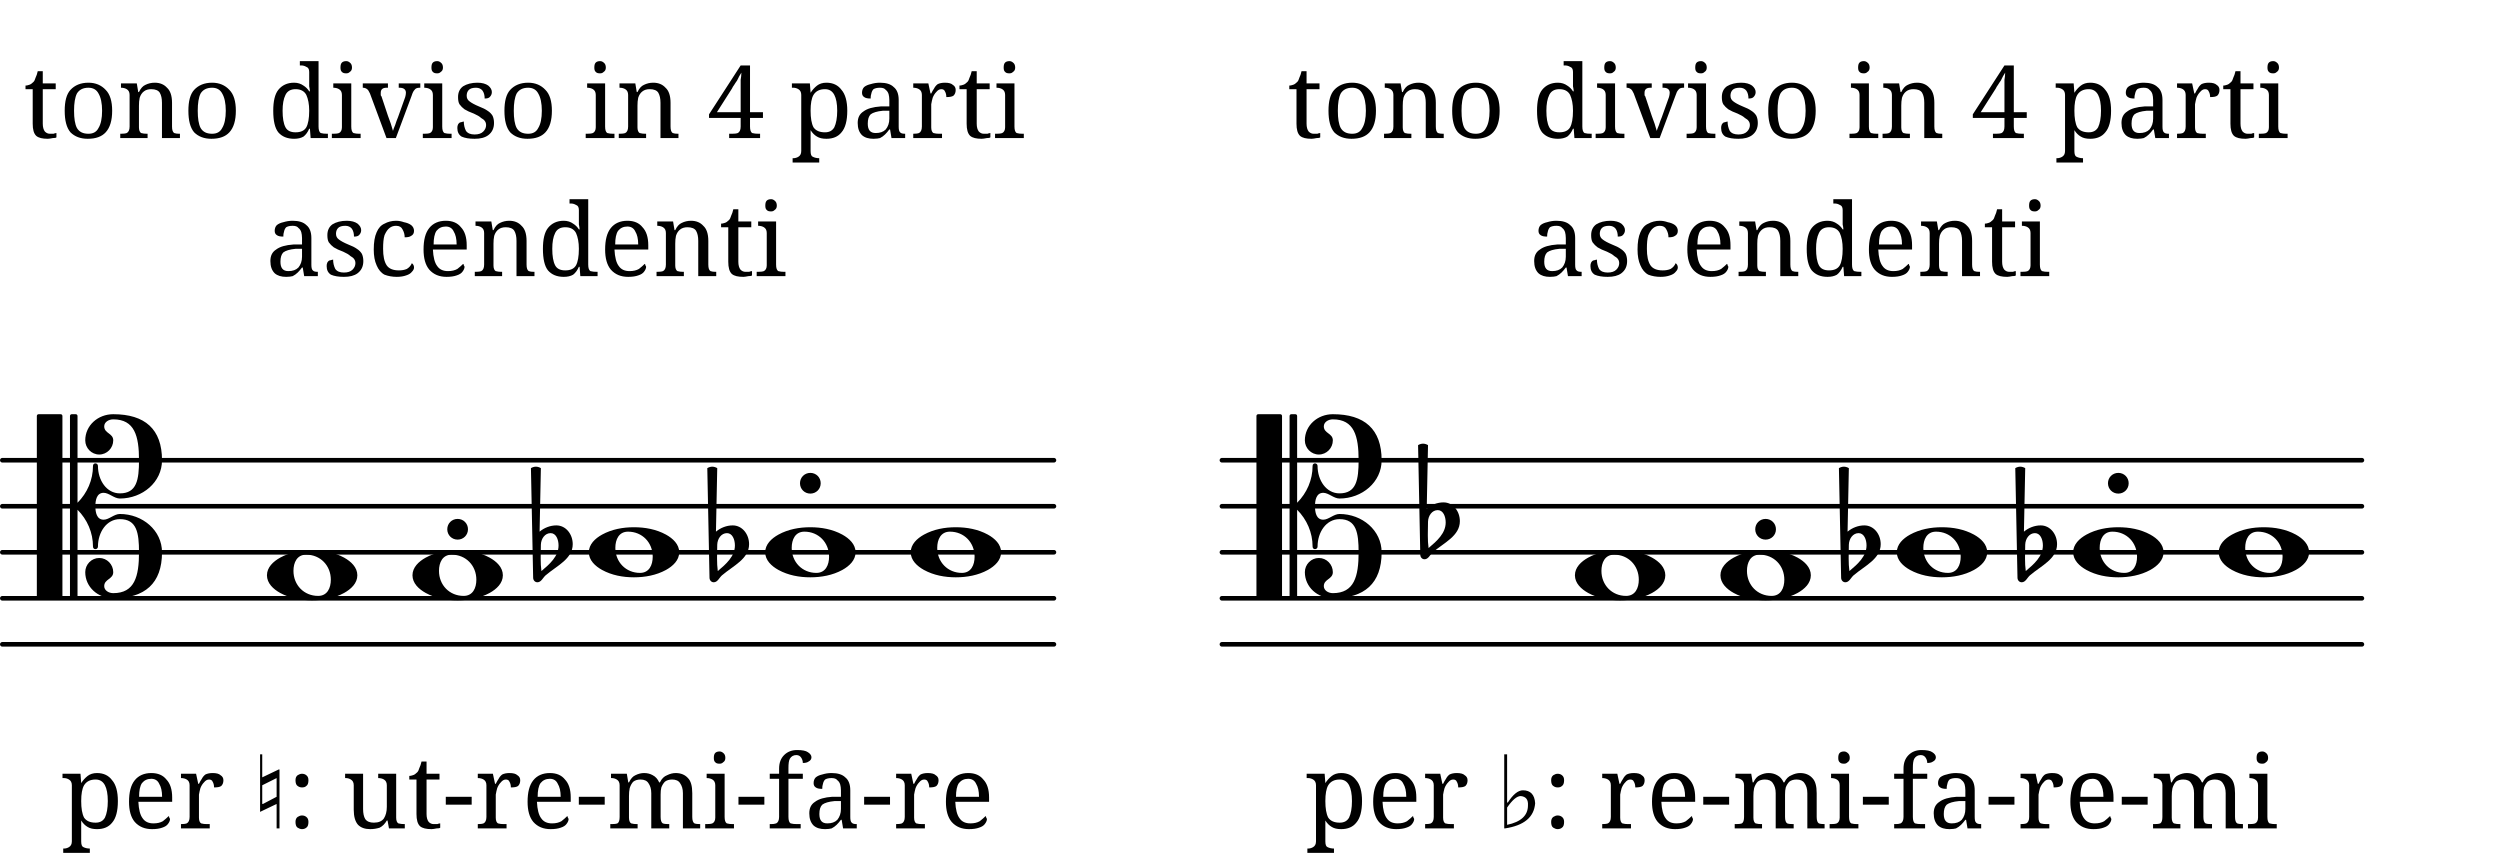
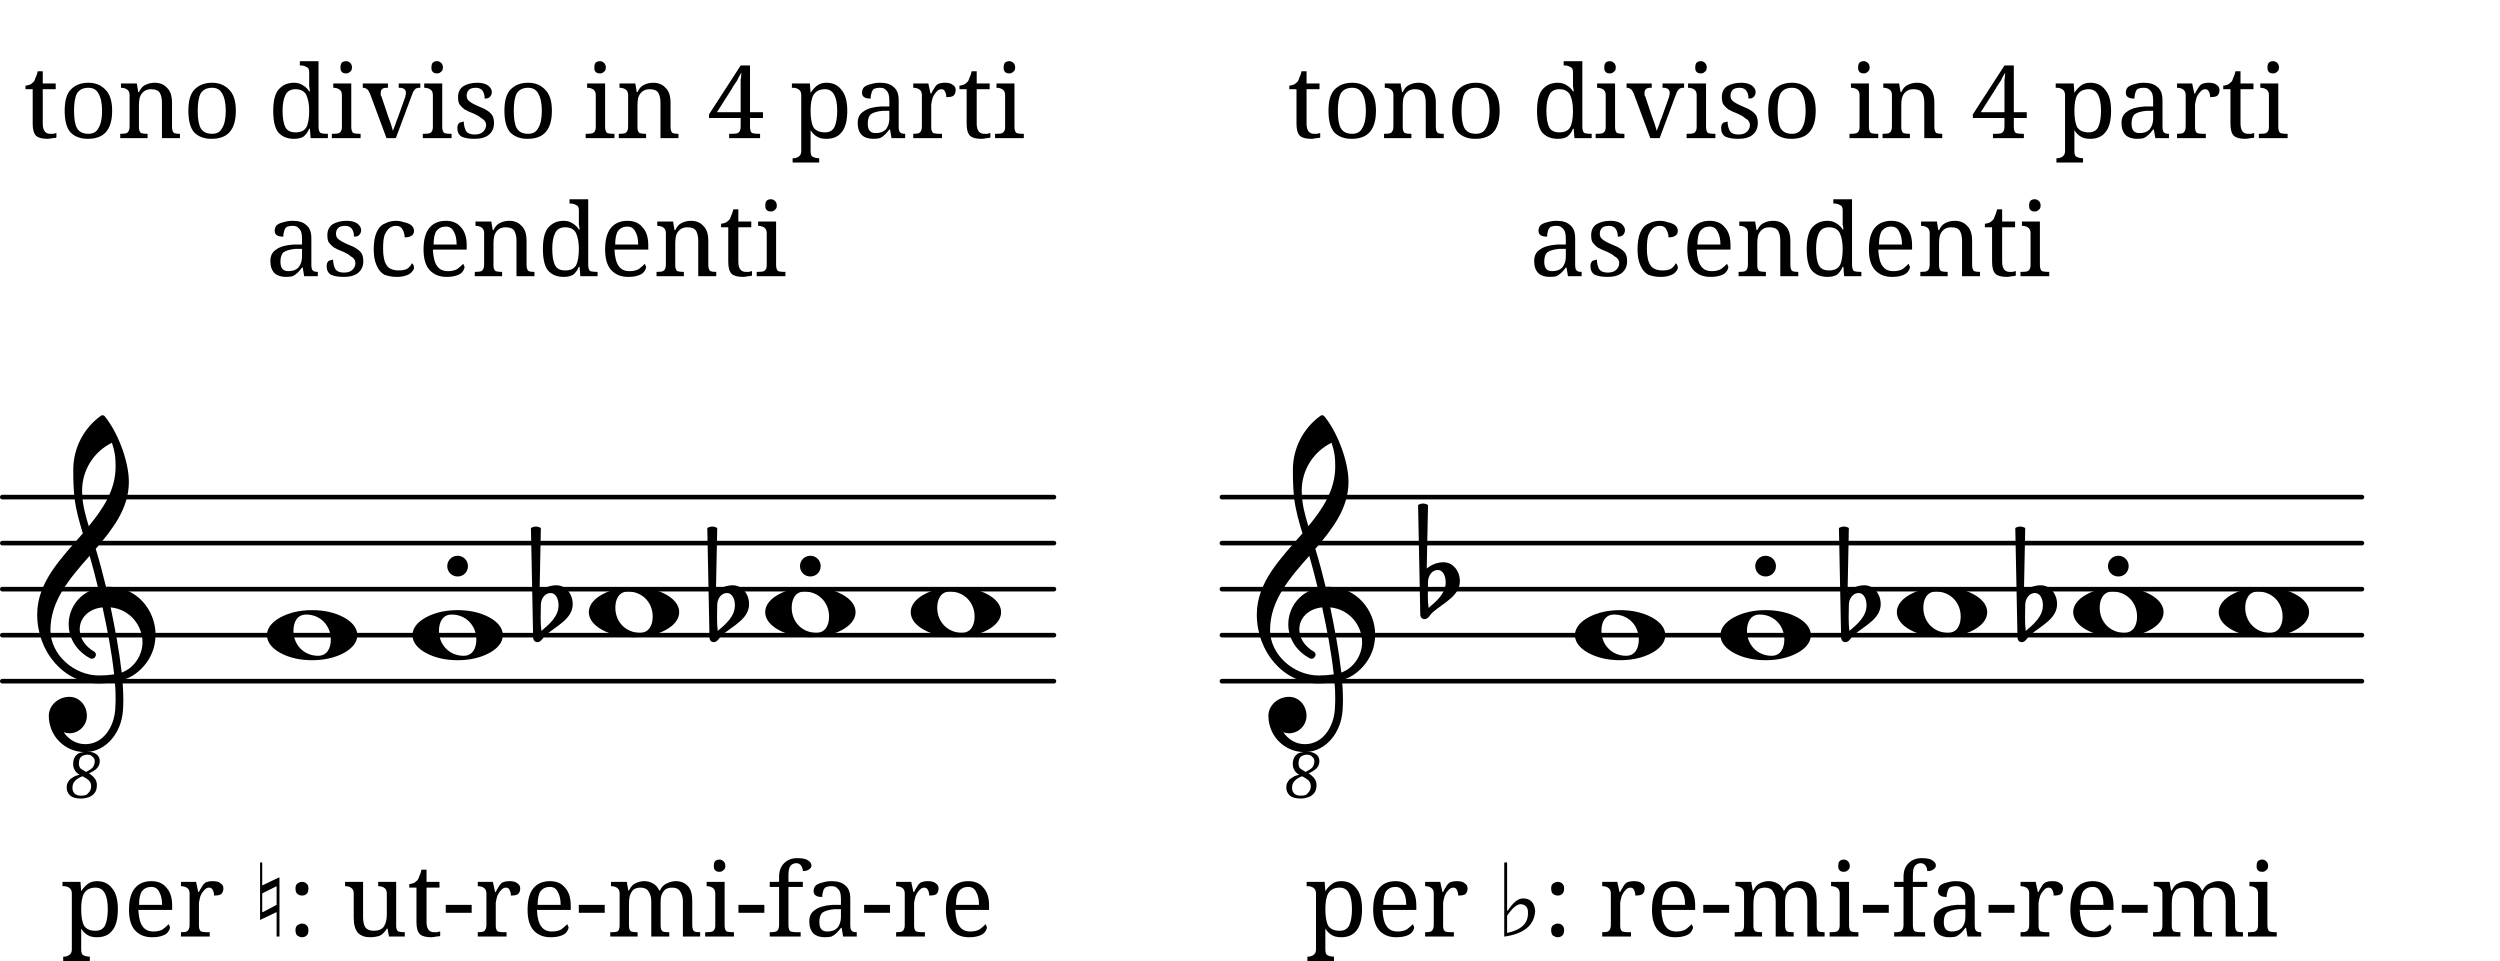
- <svg xmlns="http://www.w3.org/2000/svg" xmlns:xlink="http://www.w3.org/1999/xlink" version="1.2" width="95.46mm" height="32.56mm" viewBox="0 -0 54.32 18.528">
+ <svg xmlns="http://www.w3.org/2000/svg" xmlns:xlink="http://www.w3.org/1999/xlink" version="1.2" width="95.46mm" height="36.69mm" viewBox="0 -0 54.32 20.876">
  <style type="text/css">

tspan { white-space: pre; }

</style>
  <g transform="translate(0.5071, 3)">
    <text font-family="serif" font-size="2.2" text-anchor="start" fill="currentColor">
      <tspan>tono diviso in 4 parti</tspan>
    </text>
  </g>
  <g transform="translate(5.7652, 6)">
    <text font-family="serif" font-size="2.2" text-anchor="start" fill="currentColor">
      <tspan>ascendenti</tspan>
    </text>
  </g>
-   <g transform="translate(0, 14)">
+   <g transform="translate(0, 14.8)">
    <line stroke-linejoin="round" stroke-linecap="round" stroke-width="0.1" stroke="currentColor" x1="0.05" y1="0" x2="22.9" y2="0" />
  </g>
-   <g transform="translate(0, 13)">
+   <g transform="translate(0, 13.8)">
    <line stroke-linejoin="round" stroke-linecap="round" stroke-width="0.1" stroke="currentColor" x1="0.05" y1="0" x2="22.9" y2="0" />
  </g>
-   <g transform="translate(0, 12)">
+   <g transform="translate(0, 12.8)">
    <line stroke-linejoin="round" stroke-linecap="round" stroke-width="0.1" stroke="currentColor" x1="0.05" y1="0" x2="22.9" y2="0" />
  </g>
-   <g transform="translate(0, 11)">
+   <g transform="translate(0, 11.8)">
    <line stroke-linejoin="round" stroke-linecap="round" stroke-width="0.1" stroke="currentColor" x1="0.05" y1="0" x2="22.9" y2="0" />
  </g>
-   <g transform="translate(0, 10)">
+   <g transform="translate(0, 10.8)">
    <line stroke-linejoin="round" stroke-linecap="round" stroke-width="0.1" stroke="currentColor" x1="0.05" y1="0" x2="22.9" y2="0" />
  </g>
+   <a style="color:inherit;" xlink:href="textedit:///home/johannes/common-lisp/setzkasten/lilypond-export/b1-c11-m1-d.ly:45:71:72">
+     <g transform="translate(17.607, 12.3)">
+       <path transform="scale(0.0045, -0.0045)" d="M-50 0c0 28 22 50 50 50s50 -22 50 -50s-22 -50 -50 -50s-50 22 -50 50z" fill="currentColor" />
+     </g>
+   </a>
  <a style="color:inherit;" xlink:href="textedit:///home/johannes/common-lisp/setzkasten/lilypond-export/b1-c11-m1-d.ly:45:58:59">
-     <g transform="translate(12.794, 12)">
+     <g transform="translate(12.794, 13.3)">
      <path transform="scale(0.004, -0.004)" d="M213 112c-50 0 -69 -43 -69 -88c0 -77 57 -136 134 -136c50 0 69 43 69 88c0 77 -57 136 -134 136zM491 0c0 -43 -34 -75 -72 -96c-53 -29 -114 -40 -174 -40s-120 11 -173 40c-38 21 -72 53 -72 96s34 75 72 96c53 29 113 40 173 40s121 -11 174 -40 c38 -21 72 -53 72 -96z" fill="currentColor" />
    </g>
  </a>
-   <g transform="translate(11.644, 12)">
+   <g transform="translate(11.644, 13.3)">
    <path transform="scale(0.004, -0.004)" d="M27 41l-1 -66v-11c0 -22 1 -44 4 -66c45 38 93 80 93 139c0 33 -14 67 -43 67c-31 0 -52 -30 -53 -63zM-15 -138l-12 595c8 5 18 8 27 8s19 -3 27 -8l-7 -345c25 21 58 34 91 34c52 0 89 -48 89 -102c0 -80 -86 -117 -147 -169c-15 -13 -24 -38 -45 -38 c-13 0 -23 11 -23 25z" fill="currentColor" />
  </g>
  <a style="color:inherit;" xlink:href="textedit:///home/johannes/common-lisp/setzkasten/lilypond-export/b1-c11-m1-d.ly:45:68:69">
-     <g transform="translate(16.626, 12)">
+     <g transform="translate(16.626, 13.3)">
      <path transform="scale(0.004, -0.004)" d="M213 112c-50 0 -69 -43 -69 -88c0 -77 57 -136 134 -136c50 0 69 43 69 88c0 77 -57 136 -134 136zM491 0c0 -43 -34 -75 -72 -96c-53 -29 -114 -40 -174 -40s-120 11 -173 40c-38 21 -72 53 -72 96s34 75 72 96c53 29 113 40 173 40s121 -11 174 -40 c38 -21 72 -53 72 -96z" fill="currentColor" />
    </g>
  </a>
-   <a style="color:inherit;" xlink:href="textedit:///home/johannes/common-lisp/setzkasten/lilypond-export/b1-c11-m1-d.ly:45:71:72">
-     <g transform="translate(17.607, 10.5)">
-       <path transform="scale(0.0045, -0.0045)" d="M-50 0c0 28 22 50 50 50s50 -22 50 -50s-22 -50 -50 -50s-50 22 -50 50z" fill="currentColor" />
-     </g>
-   </a>
-   <g transform="translate(15.476, 12)">
+   <g transform="translate(15.476, 13.3)">
    <path transform="scale(0.004, -0.004)" d="M27 41l-1 -66v-11c0 -22 1 -44 4 -66c45 38 93 80 93 139c0 33 -14 67 -43 67c-31 0 -52 -30 -53 -63zM-15 -138l-12 595c8 5 18 8 27 8s19 -3 27 -8l-7 -345c25 21 58 34 91 34c52 0 89 -48 89 -102c0 -80 -86 -117 -147 -169c-15 -13 -24 -38 -45 -38 c-13 0 -23 11 -23 25z" fill="currentColor" />
  </g>
  <a style="color:inherit;" xlink:href="textedit:///home/johannes/common-lisp/setzkasten/lilypond-export/b1-c11-m1-d.ly:45:75:76">
-     <g transform="translate(19.788, 12)">
+     <g transform="translate(19.788, 13.3)">
      <path transform="scale(0.004, -0.004)" d="M213 112c-50 0 -69 -43 -69 -88c0 -77 57 -136 134 -136c50 0 69 43 69 88c0 77 -57 136 -134 136zM491 0c0 -43 -34 -75 -72 -96c-53 -29 -114 -40 -174 -40s-120 11 -173 40c-38 21 -72 53 -72 96s34 75 72 96c53 29 113 40 173 40s121 -11 174 -40 c38 -21 72 -53 72 -96z" fill="currentColor" />
    </g>
  </a>
  <a style="color:inherit;" xlink:href="textedit:///home/johannes/common-lisp/setzkasten/lilypond-export/b1-c11-m1-d.ly:45:52:53">
-     <g transform="translate(8.962, 12.5)">
+     <g transform="translate(8.962, 13.8)">
      <path transform="scale(0.004, -0.004)" d="M213 112c-50 0 -69 -43 -69 -88c0 -77 57 -136 134 -136c50 0 69 43 69 88c0 77 -57 136 -134 136zM491 0c0 -43 -34 -75 -72 -96c-53 -29 -114 -40 -174 -40s-120 11 -173 40c-38 21 -72 53 -72 96s34 75 72 96c53 29 113 40 173 40s121 -11 174 -40 c38 -21 72 -53 72 -96z" fill="currentColor" />
    </g>
  </a>
  <a style="color:inherit;" xlink:href="textedit:///home/johannes/common-lisp/setzkasten/lilypond-export/b1-c11-m1-d.ly:45:43:44">
-     <g transform="translate(5.8, 12.5)">
+     <g transform="translate(5.8, 13.8)">
      <path transform="scale(0.004, -0.004)" d="M213 112c-50 0 -69 -43 -69 -88c0 -77 57 -136 134 -136c50 0 69 43 69 88c0 77 -57 136 -134 136zM491 0c0 -43 -34 -75 -72 -96c-53 -29 -114 -40 -174 -40s-120 11 -173 40c-38 21 -72 53 -72 96s34 75 72 96c53 29 113 40 173 40s121 -11 174 -40 c38 -21 72 -53 72 -96z" fill="currentColor" />
    </g>
  </a>
-   <g transform="translate(0.8, 11)">
-     <path transform="scale(0.004, -0.004)" d="M318 0c0 -33 7 -73 45 -73c29 0 57 31 88 31c123 0 229 -89 229 -208c0 -169 -93 -250 -265 -250c-83 0 -152 61 -152 142c0 42 34 77 76 77s76 -35 76 -77c0 -39 -49 -37 -49 -76c0 -23 24 -38 49 -38c116 0 140 90 140 222c0 106 -12 180 -104 180 c-72 0 -119 -71 -119 -149c0 -9 -7 -14 -14 -14s-13 5 -13 14c0 76 -31 147 -84 200v-471c0 -6 -4 -10 -10 -10h-21c-6 0 -10 4 -10 10v980c0 6 4 10 10 10h21c6 0 10 -4 10 -10v-471c53 53 84 124 84 200c0 9 6 14 13 14s14 -5 14 -14c0 -78 47 -149 119 -149 c92 0 104 74 104 180c0 132 -24 222 -140 222c-25 0 -49 -15 -49 -38c0 -39 49 -37 49 -76c0 -42 -34 -77 -76 -77s-76 35 -76 77c0 81 69 142 152 142c172 0 265 -81 265 -250c0 -119 -106 -208 -229 -208c-31 0 -59 31 -88 31c-38 0 -45 -40 -45 -73zM129 -500h-119 c-6 0 -10 4 -10 10v980c0 6 4 10 10 10h119c6 0 10 -4 10 -10v-980c0 -6 -4 -10 -10 -10z" fill="currentColor" />
+   <g transform="translate(0.8, 13.8)">
+     <path transform="scale(0.004, -0.004)" d="M266 -635h-6c-108 0 -195 88 -195 197c0 58 53 103 112 103c54 0 95 -47 95 -103c0 -52 -43 -95 -95 -95c-11 0 -21 2 -31 6c26 -39 68 -65 117 -65h4zM461 -203c68 24 113 95 113 164c0 90 -66 179 -173 190c24 -116 46 -231 60 -354zM74 28c0 -135 129 -247 264 -247 c28 0 55 2 82 6c-14 127 -37 245 -63 364c-79 -8 -124 -61 -124 -119c0 -44 25 -91 81 -123c5 -5 7 -10 7 -15c0 -11 -10 -22 -22 -22c-3 0 -6 1 -9 2c-80 43 -117 115 -117 185c0 88 58 174 160 197c-14 58 -29 117 -46 175c-107 -121 -213 -243 -213 -403zM335 -262 c-188 0 -333 172 -333 374c0 177 131 306 248 441c-19 62 -37 125 -45 190c-6 52 -7 104 -7 156c0 115 55 224 149 292c6 5 14 5 20 0c71 -84 133 -245 133 -358c0 -143 -86 -255 -180 -364c21 -68 39 -138 56 -207c4 0 9 1 13 1c155 0 256 -128 256 -261 c0 -76 -33 -154 -107 -210c-22 -17 -47 -28 -73 -36c3 -35 5 -70 5 -105c0 -19 -1 -39 -2 -58c-7 -119 -88 -225 -202 -228l1 43c93 2 153 92 159 191c1 18 2 37 2 55c0 31 -1 61 -4 92c-29 -5 -58 -8 -89 -8zM428 916c0 55 -4 79 -20 129c-99 -48 -162 -149 -162 -259 c0 -74 18 -133 36 -194c80 97 146 198 146 324z" fill="currentColor" />
+   </g>
+   <g transform="translate(1.4334, 17.334)">
+     <text font-family="serif" font-style="italic" font-size="1.386" text-anchor="start" fill="currentColor">
+       <tspan>8</tspan>
+     </text>
  </g>
  <a style="color:inherit;" xlink:href="textedit:///home/johannes/common-lisp/setzkasten/lilypond-export/b1-c11-m1-d.ly:43:16:17">
</a>
  <a style="color:inherit;" xlink:href="textedit:///home/johannes/common-lisp/setzkasten/lilypond-export/b1-c11-m1-d.ly:45:54:55">
-     <g transform="translate(9.943, 11.5)">
+     <g transform="translate(9.943, 12.3)">
      <path transform="scale(0.0045, -0.0045)" d="M-50 0c0 28 22 50 50 50s50 -22 50 -50s-22 -50 -50 -50s-50 22 -50 50z" fill="currentColor" />
    </g>
  </a>
-   <g transform="translate(1.3265, 18)">
+   <g transform="translate(1.3265, 20.3478)">
    <text font-family="serif" font-size="2.2" text-anchor="start" fill="currentColor">
      <tspan>per ♮: ut-re-mi-fa-re</tspan>
    </text>
  </g>
  <g transform="translate(27.9671, 3)">
    <text font-family="serif" font-size="2.2" text-anchor="start" fill="currentColor">
      <tspan>tono diviso in 4 parti</tspan>
    </text>
  </g>
  <g transform="translate(33.2252, 6)">
    <text font-family="serif" font-size="2.2" text-anchor="start" fill="currentColor">
      <tspan>ascendenti</tspan>
    </text>
  </g>
-   <g transform="translate(26.5, 14)">
+   <g transform="translate(26.5, 14.8)">
    <line stroke-linejoin="round" stroke-linecap="round" stroke-width="0.1" stroke="currentColor" x1="0.05" y1="0" x2="24.82" y2="0" />
  </g>
-   <g transform="translate(26.5, 13)">
+   <g transform="translate(26.5, 13.8)">
    <line stroke-linejoin="round" stroke-linecap="round" stroke-width="0.1" stroke="currentColor" x1="0.05" y1="0" x2="24.82" y2="0" />
  </g>
-   <g transform="translate(26.5, 12)">
+   <g transform="translate(26.5, 12.8)">
    <line stroke-linejoin="round" stroke-linecap="round" stroke-width="0.1" stroke="currentColor" x1="0.05" y1="0" x2="24.82" y2="0" />
  </g>
-   <g transform="translate(26.5, 11)">
+   <g transform="translate(26.5, 11.8)">
    <line stroke-linejoin="round" stroke-linecap="round" stroke-width="0.1" stroke="currentColor" x1="0.05" y1="0" x2="24.82" y2="0" />
  </g>
-   <g transform="translate(26.5, 10)">
+   <g transform="translate(26.5, 10.8)">
    <line stroke-linejoin="round" stroke-linecap="round" stroke-width="0.1" stroke="currentColor" x1="0.05" y1="0" x2="24.82" y2="0" />
  </g>
+   <a style="color:inherit;" xlink:href="textedit:///home/johannes/common-lisp/setzkasten/lilypond-export/b1-c11-m1-d.ly:84:68:69">
+     <g transform="translate(46.0271, 12.3)">
+       <path transform="scale(0.0045, -0.0045)" d="M-50 0c0 28 22 50 50 50s50 -22 50 -50s-22 -50 -50 -50s-50 22 -50 50z" fill="currentColor" />
+     </g>
+   </a>
  <a style="color:inherit;" xlink:href="textedit:///home/johannes/common-lisp/setzkasten/lilypond-export/b1-c11-m1-d.ly:84:55:56">
-     <g transform="translate(41.2141, 12)">
+     <g transform="translate(41.2141, 13.3)">
      <path transform="scale(0.004, -0.004)" d="M213 112c-50 0 -69 -43 -69 -88c0 -77 57 -136 134 -136c50 0 69 43 69 88c0 77 -57 136 -134 136zM491 0c0 -43 -34 -75 -72 -96c-53 -29 -114 -40 -174 -40s-120 11 -173 40c-38 21 -72 53 -72 96s34 75 72 96c53 29 113 40 173 40s121 -11 174 -40 c38 -21 72 -53 72 -96z" fill="currentColor" />
    </g>
  </a>
-   <g transform="translate(40.0641, 12)">
+   <g transform="translate(40.0641, 13.3)">
    <path transform="scale(0.004, -0.004)" d="M27 41l-1 -66v-11c0 -22 1 -44 4 -66c45 38 93 80 93 139c0 33 -14 67 -43 67c-31 0 -52 -30 -53 -63zM-15 -138l-12 595c8 5 18 8 27 8s19 -3 27 -8l-7 -345c25 21 58 34 91 34c52 0 89 -48 89 -102c0 -80 -86 -117 -147 -169c-15 -13 -24 -38 -45 -38 c-13 0 -23 11 -23 25z" fill="currentColor" />
  </g>
  <a style="color:inherit;" xlink:href="textedit:///home/johannes/common-lisp/setzkasten/lilypond-export/b1-c11-m1-d.ly:84:65:66">
-     <g transform="translate(45.0461, 12)">
+     <g transform="translate(45.0461, 13.3)">
      <path transform="scale(0.004, -0.004)" d="M213 112c-50 0 -69 -43 -69 -88c0 -77 57 -136 134 -136c50 0 69 43 69 88c0 77 -57 136 -134 136zM491 0c0 -43 -34 -75 -72 -96c-53 -29 -114 -40 -174 -40s-120 11 -173 40c-38 21 -72 53 -72 96s34 75 72 96c53 29 113 40 173 40s121 -11 174 -40 c38 -21 72 -53 72 -96z" fill="currentColor" />
    </g>
  </a>
-   <a style="color:inherit;" xlink:href="textedit:///home/johannes/common-lisp/setzkasten/lilypond-export/b1-c11-m1-d.ly:84:68:69">
-     <g transform="translate(46.0271, 10.5)">
-       <path transform="scale(0.0045, -0.0045)" d="M-50 0c0 28 22 50 50 50s50 -22 50 -50s-22 -50 -50 -50s-50 22 -50 50z" fill="currentColor" />
-     </g>
-   </a>
-   <g transform="translate(43.8961, 12)">
+   <g transform="translate(43.8961, 13.3)">
    <path transform="scale(0.004, -0.004)" d="M27 41l-1 -66v-11c0 -22 1 -44 4 -66c45 38 93 80 93 139c0 33 -14 67 -43 67c-31 0 -52 -30 -53 -63zM-15 -138l-12 595c8 5 18 8 27 8s19 -3 27 -8l-7 -345c25 21 58 34 91 34c52 0 89 -48 89 -102c0 -80 -86 -117 -147 -169c-15 -13 -24 -38 -45 -38 c-13 0 -23 11 -23 25z" fill="currentColor" />
  </g>
  <a style="color:inherit;" xlink:href="textedit:///home/johannes/common-lisp/setzkasten/lilypond-export/b1-c11-m1-d.ly:84:72:73">
-     <g transform="translate(48.2081, 12)">
+     <g transform="translate(48.2081, 13.3)">
      <path transform="scale(0.004, -0.004)" d="M213 112c-50 0 -69 -43 -69 -88c0 -77 57 -136 134 -136c50 0 69 43 69 88c0 77 -57 136 -134 136zM491 0c0 -43 -34 -75 -72 -96c-53 -29 -114 -40 -174 -40s-120 11 -173 40c-38 21 -72 53 -72 96s34 75 72 96c53 29 113 40 173 40s121 -11 174 -40 c38 -21 72 -53 72 -96z" fill="currentColor" />
    </g>
  </a>
  <a style="color:inherit;" xlink:href="textedit:///home/johannes/common-lisp/setzkasten/lilypond-export/b1-c11-m1-d.ly:84:49:50">
-     <g transform="translate(37.382, 12.5)">
+     <g transform="translate(37.382, 13.8)">
      <path transform="scale(0.004, -0.004)" d="M213 112c-50 0 -69 -43 -69 -88c0 -77 57 -136 134 -136c50 0 69 43 69 88c0 77 -57 136 -134 136zM491 0c0 -43 -34 -75 -72 -96c-53 -29 -114 -40 -174 -40s-120 11 -173 40c-38 21 -72 53 -72 96s34 75 72 96c53 29 113 40 173 40s121 -11 174 -40 c38 -21 72 -53 72 -96z" fill="currentColor" />
    </g>
  </a>
  <a style="color:inherit;" xlink:href="textedit:///home/johannes/common-lisp/setzkasten/lilypond-export/b1-c11-m1-d.ly:84:40:41">
-     <g transform="translate(34.22, 12.5)">
+     <g transform="translate(34.22, 13.8)">
      <path transform="scale(0.004, -0.004)" d="M213 112c-50 0 -69 -43 -69 -88c0 -77 57 -136 134 -136c50 0 69 43 69 88c0 77 -57 136 -134 136zM491 0c0 -43 -34 -75 -72 -96c-53 -29 -114 -40 -174 -40s-120 11 -173 40c-38 21 -72 53 -72 96s34 75 72 96c53 29 113 40 173 40s121 -11 174 -40 c38 -21 72 -53 72 -96z" fill="currentColor" />
    </g>
  </a>
-   <g transform="translate(27.3, 11)">
-     <path transform="scale(0.004, -0.004)" d="M318 0c0 -33 7 -73 45 -73c29 0 57 31 88 31c123 0 229 -89 229 -208c0 -169 -93 -250 -265 -250c-83 0 -152 61 -152 142c0 42 34 77 76 77s76 -35 76 -77c0 -39 -49 -37 -49 -76c0 -23 24 -38 49 -38c116 0 140 90 140 222c0 106 -12 180 -104 180 c-72 0 -119 -71 -119 -149c0 -9 -7 -14 -14 -14s-13 5 -13 14c0 76 -31 147 -84 200v-471c0 -6 -4 -10 -10 -10h-21c-6 0 -10 4 -10 10v980c0 6 4 10 10 10h21c6 0 10 -4 10 -10v-471c53 53 84 124 84 200c0 9 6 14 13 14s14 -5 14 -14c0 -78 47 -149 119 -149 c92 0 104 74 104 180c0 132 -24 222 -140 222c-25 0 -49 -15 -49 -38c0 -39 49 -37 49 -76c0 -42 -34 -77 -76 -77s-76 35 -76 77c0 81 69 142 152 142c172 0 265 -81 265 -250c0 -119 -106 -208 -229 -208c-31 0 -59 31 -88 31c-38 0 -45 -40 -45 -73zM129 -500h-119 c-6 0 -10 4 -10 10v980c0 6 4 10 10 10h119c6 0 10 -4 10 -10v-980c0 -6 -4 -10 -10 -10z" fill="currentColor" />
+   <g transform="translate(27.3, 13.8)">
+     <path transform="scale(0.004, -0.004)" d="M266 -635h-6c-108 0 -195 88 -195 197c0 58 53 103 112 103c54 0 95 -47 95 -103c0 -52 -43 -95 -95 -95c-11 0 -21 2 -31 6c26 -39 68 -65 117 -65h4zM461 -203c68 24 113 95 113 164c0 90 -66 179 -173 190c24 -116 46 -231 60 -354zM74 28c0 -135 129 -247 264 -247 c28 0 55 2 82 6c-14 127 -37 245 -63 364c-79 -8 -124 -61 -124 -119c0 -44 25 -91 81 -123c5 -5 7 -10 7 -15c0 -11 -10 -22 -22 -22c-3 0 -6 1 -9 2c-80 43 -117 115 -117 185c0 88 58 174 160 197c-14 58 -29 117 -46 175c-107 -121 -213 -243 -213 -403zM335 -262 c-188 0 -333 172 -333 374c0 177 131 306 248 441c-19 62 -37 125 -45 190c-6 52 -7 104 -7 156c0 115 55 224 149 292c6 5 14 5 20 0c71 -84 133 -245 133 -358c0 -143 -86 -255 -180 -364c21 -68 39 -138 56 -207c4 0 9 1 13 1c155 0 256 -128 256 -261 c0 -76 -33 -154 -107 -210c-22 -17 -47 -28 -73 -36c3 -35 5 -70 5 -105c0 -19 -1 -39 -2 -58c-7 -119 -88 -225 -202 -228l1 43c93 2 153 92 159 191c1 18 2 37 2 55c0 31 -1 61 -4 92c-29 -5 -58 -8 -89 -8zM428 916c0 55 -4 79 -20 129c-99 -48 -162 -149 -162 -259 c0 -74 18 -133 36 -194c80 97 146 198 146 324z" fill="currentColor" />
+   </g>
+   <g transform="translate(27.9334, 17.334)">
+     <text font-family="serif" font-style="italic" font-size="1.386" text-anchor="start" fill="currentColor">
+       <tspan>8</tspan>
+     </text>
  </g>
  <a style="color:inherit;" xlink:href="textedit:///home/johannes/common-lisp/setzkasten/lilypond-export/b1-c11-m1-d.ly:82:16:17">
-     <g transform="translate(30.92, 11.5)">
+     <g transform="translate(30.92, 12.8)">
      <path transform="scale(0.004, -0.004)" d="M27 41l-1 -66v-11c0 -22 1 -44 4 -66c45 38 93 80 93 139c0 33 -14 67 -43 67c-31 0 -52 -30 -53 -63zM-15 -138l-12 595c8 5 18 8 27 8s19 -3 27 -8l-7 -345c25 21 58 34 91 34c52 0 89 -48 89 -102c0 -80 -86 -117 -147 -169c-15 -13 -24 -38 -45 -38 c-13 0 -23 11 -23 25z" fill="currentColor" />
    </g>
  </a>
  <a style="color:inherit;" xlink:href="textedit:///home/johannes/common-lisp/setzkasten/lilypond-export/b1-c11-m1-d.ly:84:51:52">
-     <g transform="translate(38.363, 11.5)">
+     <g transform="translate(38.363, 12.3)">
      <path transform="scale(0.0045, -0.0045)" d="M-50 0c0 28 22 50 50 50s50 -22 50 -50s-22 -50 -50 -50s-50 22 -50 50z" fill="currentColor" />
    </g>
  </a>
-   <g transform="translate(28.3598, 18)">
+   <g transform="translate(28.3598, 20.3478)">
    <text font-family="serif" font-size="2.2" text-anchor="start" fill="currentColor">
      <tspan>per ♭: re-mi-fa-re-mi</tspan>
    </text>
  </g>
</svg>
